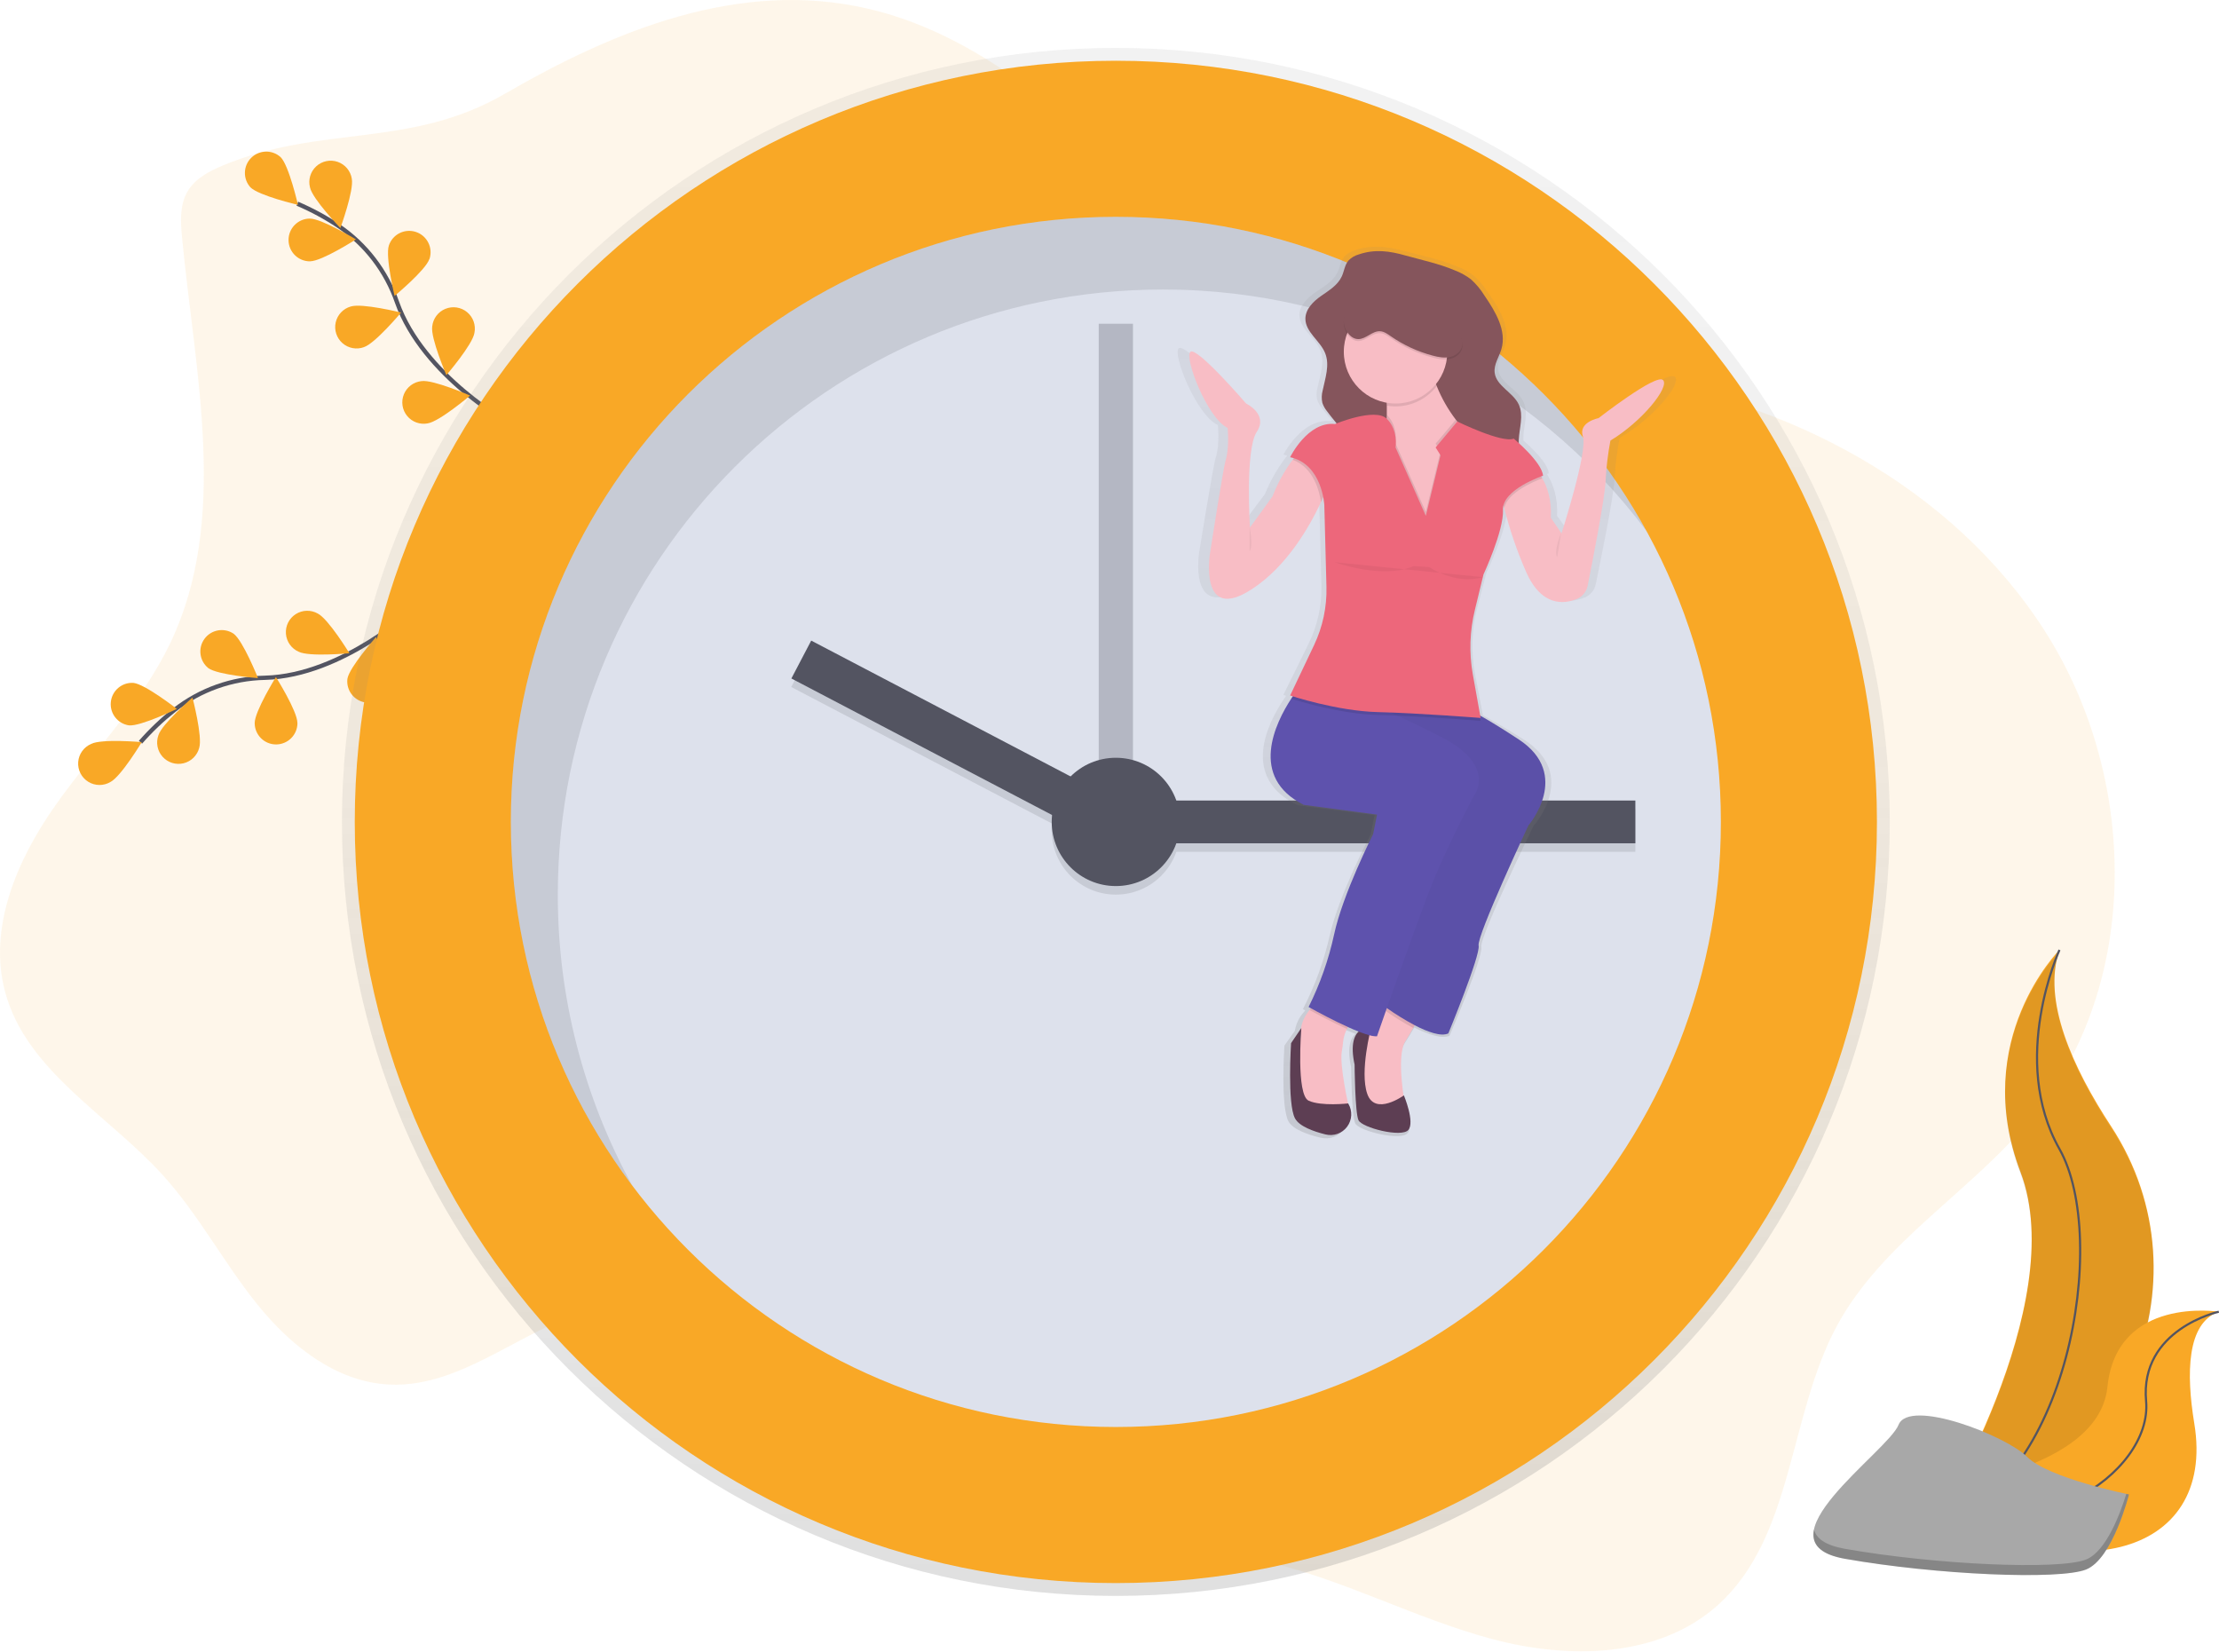
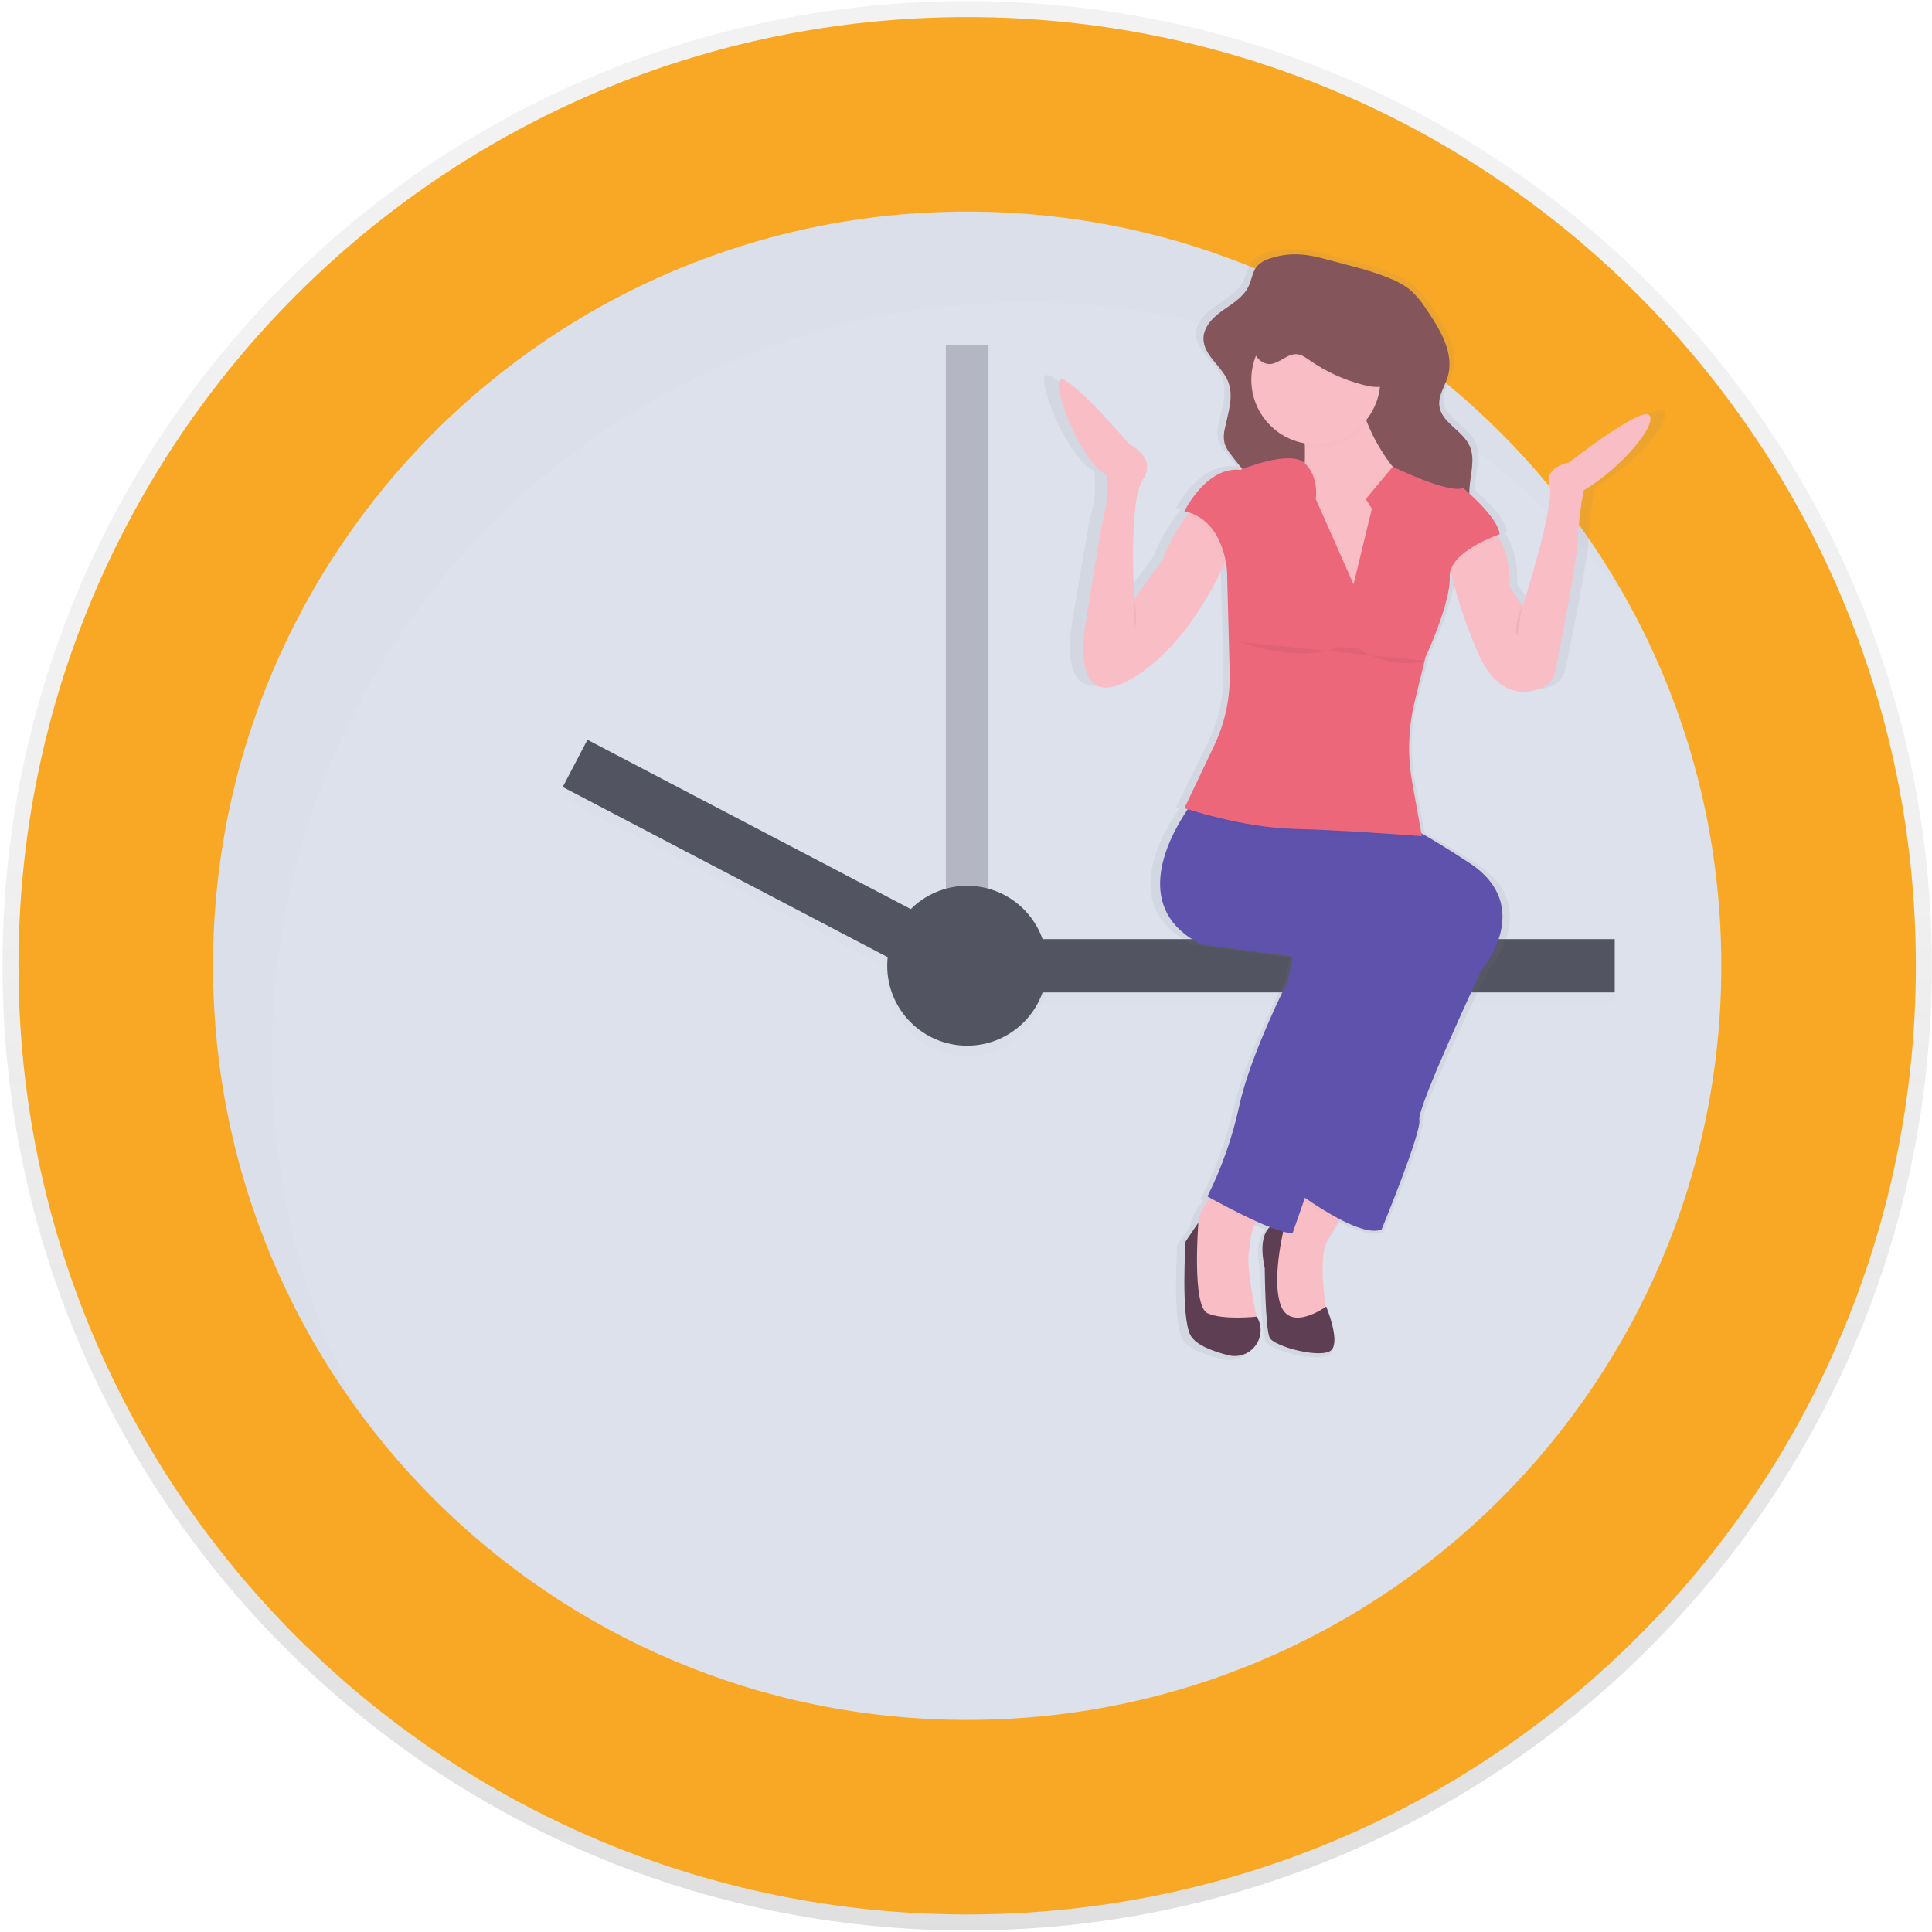
- <svg xmlns="http://www.w3.org/2000/svg" xmlns:xlink="http://www.w3.org/1999/xlink" id="2b8e3008-3352-469a-8231-8c916447ef06" data-name="Layer 1" width="1037.94" height="772.29" viewBox="0 0 1037.94 772.29">
-   <defs>
-     <linearGradient id="60672ce7-bfbc-4a60-a482-eb57e060a9c7" x1="521.94" y1="746.41" x2="521.94" y2="22.41" gradientUnits="userSpaceOnUse">
-       <stop offset="0" stop-color="gray" stop-opacity="0.25" />
-       <stop offset="0.54" stop-color="gray" stop-opacity="0.12" />
-       <stop offset="1" stop-color="gray" stop-opacity="0.1" />
-     </linearGradient>
-     <linearGradient id="b310ffb6-9937-4369-8bc9-4e3f67e27eb9" x1="748.44" y1="596.28" x2="748.44" y2="179.26" xlink:href="#60672ce7-bfbc-4a60-a482-eb57e060a9c7" />
-   </defs>
-   <path d="M185.48,141.19c-6.46,2.68-13.09,6.12-16.64,12.15-3.76,6.37-3.31,14.28-2.61,21.65,6.1,63.92,22.17,131.9-5.58,189.8-13.47,28.09-36,50.6-53.92,76.11s-31.45,57.36-23.13,87.37c10.16,36.67,48.08,57,73.64,85.22,16.73,18.45,28.46,40.87,44.07,60.28s37,36.51,61.92,37.65c35.84,1.65,65-29.3,100.14-36.47,36-7.34,72.25,11.34,101.44,33.7s55.74,49.45,89.75,63.41c37.56,15.43,79.9,13.07,119.44,22.34,36,8.45,69.14,26.42,104.88,36s77.63,9,105.32-15.47c36.09-32,33.25-89,56.3-131.33,21.41-39.33,63.32-62.81,91.53-97.58,50.76-62.58,49.1-158.23,6-226.29s-121.17-109.27-201-120c-36-4.83-73.07-4.17-107.68-15.16C636.71,195.17,581.58,89.83,487,67.91,426.88,54,368.41,78.09,317.2,107.74,272.75,133.48,231.74,122,185.48,141.19Z" transform="translate(-81.08 -63.86)" fill="#f9a826" opacity="0.1" />
-   <path d="M275.76,347.69S241.63,379.9,205,380.86a71.09,71.09,0,0,0-42.37,15.07A119.57,119.57,0,0,0,146.79,411" transform="translate(-81.08 -63.86)" fill="none" stroke="#535461" stroke-miterlimit="10" stroke-width="2" />
-   <path d="M123.69,411.79c4.92-2.5,23.7-.84,23.7-.84s-9.74,16.15-14.66,18.65a10,10,0,1,1-9-17.81Z" transform="translate(-81.08 -63.86)" fill="#f9a826" />
-   <path d="M143.46,383.24c5.49.58,20.35,12.18,20.35,12.18s-17,8.26-22.44,7.69a10,10,0,0,1,2.09-19.87Z" transform="translate(-81.08 -63.86)" fill="#f9a826" />
-   <path d="M190.34,360.23c4.44,3.27,11.42,20.79,11.42,20.79s-18.81-1.43-23.25-4.69a10,10,0,0,1,11.83-16.1Z" transform="translate(-81.08 -63.86)" fill="#f9a826" />
-   <path d="M229.73,350.82c4.93,2.47,14.77,18.56,14.77,18.56s-18.78,1.77-23.71-.7a10,10,0,1,1,8.94-17.86Z" transform="translate(-81.08 -63.86)" fill="#f9a826" />
-   <path d="M174.26,413.63c1.64-5.27-3.16-23.51-3.16-23.51s-14.28,12.32-15.92,17.59a10,10,0,1,0,19.08,5.92Z" transform="translate(-81.08 -63.86)" fill="#f9a826" />
-   <path d="M220.19,402c0-5.52-10.05-21.48-10.05-21.48s-9.94,16-9.93,21.54a10,10,0,0,0,20-.06Z" transform="translate(-81.08 -63.86)" fill="#f9a826" />
-   <path d="M263.28,384.64c.92-5.44-6.28-22.87-6.28-22.87s-12.51,14.12-13.42,19.56a10,10,0,0,0,19.7,3.32Z" transform="translate(-81.08 -63.86)" fill="#f9a826" />
-   <path d="M320.11,262.39S279,239.81,266.78,205.22a71.09,71.09,0,0,0-27.37-35.69,119.57,119.57,0,0,0-19.24-10.4" transform="translate(-81.08 -63.86)" fill="none" stroke="#535461" stroke-miterlimit="10" stroke-width="2" />
-   <path d="M212.37,137.38c3.89,3.91,8.08,22.3,8.08,22.3s-18.36-4.3-22.25-8.22a10,10,0,0,1,14.17-14.08Z" transform="translate(-81.08 -63.86)" fill="#f9a826" />
-   <path d="M245.62,147.41c1.14,5.4-5.33,23.11-5.33,23.11s-13.07-13.59-14.21-19a10,10,0,1,1,19.55-4.12Z" transform="translate(-81.08 -63.86)" fill="#f9a826" />
-   <path d="M281.92,185c-1.74,5.23-16.27,17.26-16.27,17.26s-4.42-18.33-2.68-23.57a10,10,0,0,1,19,6.31Z" transform="translate(-81.08 -63.86)" fill="#f9a826" />
-   <path d="M303,219.55c-.83,5.45-13.12,19.76-13.12,19.76s-7.46-17.32-6.63-22.77a10,10,0,1,1,19.75,3Z" transform="translate(-81.08 -63.86)" fill="#f9a826" />
-   <path d="M226.16,186.07c5.52-.06,21.4-10.24,21.4-10.24s-16.11-9.8-21.63-9.74a10,10,0,1,0,.23,20Z" transform="translate(-81.08 -63.86)" fill="#f9a826" />
-   <path d="M251.32,226.21c5.24-1.71,17.35-16.17,17.35-16.17s-18.31-4.53-23.55-2.82a10,10,0,1,0,6.2,19Z" transform="translate(-81.08 -63.86)" fill="#f9a826" />
-   <path d="M281.12,261.87c5.46-.8,19.84-13,19.84-13s-17.28-7.56-22.73-6.76a10,10,0,1,0,2.9,19.77Z" transform="translate(-81.08 -63.86)" fill="#f9a826" />
-   <circle cx="521.94" cy="384.41" r="362" fill="url(#60672ce7-bfbc-4a60-a482-eb57e060a9c7)" />
-   <circle cx="521.94" cy="384.41" r="356" fill="#f9a826" />
-   <circle cx="521.94" cy="384.41" r="283" fill="#dde1ec" />
-   <rect x="513.94" y="151.41" width="16" height="250" fill="#535461" opacity="0.3" />
+ <svg xmlns="http://www.w3.org/2000/svg" width="725" height="725" viewBox="0 0 725 725" fill="none">
+   <path d="M362.94 724.41C562.867 724.41 724.94 562.337 724.94 362.41C724.94 162.483 562.867 0.41 362.94 0.41C163.013 0.41 0.94 162.483 0.94 362.41C0.94 562.337 163.013 724.41 362.94 724.41Z" fill="url(#paint0_linear_400_767)" />
+   <path d="M362.94 718.41C559.553 718.41 718.94 559.023 718.94 362.41C718.94 165.797 559.553 6.41 362.94 6.41C166.327 6.41 6.94 165.797 6.94 362.41C6.94 559.023 166.327 718.41 362.94 718.41Z" fill="#F9A826" />
+   <path d="M362.94 645.41C519.237 645.41 645.94 518.706 645.94 362.41C645.94 206.113 519.237 79.41 362.94 79.41C206.643 79.41 79.94 206.113 79.94 362.41C79.94 518.706 206.643 645.41 362.94 645.41Z" fill="#DDE1EC" />
+   <path opacity="0.3" d="M370.94 129.41H354.94V379.41H370.94V129.41Z" fill="#535461" />
  <g opacity="0.1">
-     <rect x="538.94" y="378.41" width="226" height="20" />
-     <rect x="516.95" y="333.31" width="20" height="160.52" transform="translate(-164.99 624.63) rotate(-62.36)" />
-     <circle cx="521.94" cy="388.41" r="30" />
+     <path opacity="0.1" d="M605.94 356.41H379.94V376.41H605.94V356.41Z" fill="black" />
+     <path opacity="0.1" d="M220.382 281.584L211.104 299.302L353.305 373.769L362.583 356.052L220.382 281.584Z" fill="black" />
+     <path opacity="0.1" d="M362.94 396.41C379.509 396.41 392.94 382.979 392.94 366.41C392.94 349.842 379.509 336.41 362.94 336.41C346.372 336.41 332.94 349.842 332.94 366.41C332.94 382.979 346.372 396.41 362.94 396.41Z" fill="black" />
  </g>
-   <rect x="538.94" y="374.41" width="226" height="20" fill="#535461" />
-   <rect x="446.69" y="399.57" width="160.52" height="20" transform="translate(169.1 -261.59) rotate(27.64)" fill="#535461" />
-   <circle cx="521.94" cy="384.41" r="30" fill="#535461" />
+   <path d="M605.94 352.41H379.94V372.41H605.94V352.41Z" fill="#535461" />
+   <path d="M362.649 352.075L220.447 277.607L211.169 295.325L353.37 369.792L362.649 352.075Z" fill="#535461" />
+   <path d="M362.94 392.41C379.508 392.41 392.94 378.978 392.94 362.41C392.94 345.841 379.508 332.41 362.94 332.41C346.371 332.41 332.94 345.841 332.94 362.41C332.94 378.978 346.371 392.41 362.94 392.41Z" fill="#535461" />
  <g opacity="0.1">
-     <path d="M342,482.27c0-156.3,126.7-283,283-283A282.56,282.56,0,0,1,851.16,312.11C803,224.59,710,165.27,603,165.27c-156.3,0-283,126.7-283,283a281.74,281.74,0,0,0,56.87,170.16A281.71,281.71,0,0,1,342,482.27Z" transform="translate(-81.08 -63.86)" />
+     <path opacity="0.1" d="M101.92 396.41C101.92 240.11 228.62 113.41 384.92 113.41C428.79 113.371 472.066 123.548 511.32 143.133C550.575 162.719 584.73 191.176 611.08 226.25C562.92 138.73 469.92 79.41 362.92 79.41C206.62 79.41 79.92 206.11 79.92 362.41C79.828 423.812 99.798 483.562 136.79 532.57C113.849 490.858 101.853 444.014 101.92 396.41V396.41Z" fill="black" />
  </g>
-   <path d="M864.5,240.09c-3.36-3.23-31.64,18-31.64,18s-10.07,1.84-7.67,8.75-10.55,45.61-10.55,45.61l-5.27-7.37c.51-8.65-1.87-14.78-4.19-18.6-.19-.31-.38-.61-.57-.89l.92-.32c-.35-4.72-7.9-11.91-11.91-15.43,0-.51,0-1,0-1.52.25-5.64,2.51-11.59,0-16.7-2.84-5.83-11.15-8.76-11.85-15.16-.42-3.82,2.16-7.27,3.3-10.95,2.72-8.8-2.93-17.78-8.33-25.36a35.47,35.47,0,0,0-6.61-7.62,32.08,32.08,0,0,0-7.94-4.24c-7.91-3.2-16-4.81-24.16-7-7.83-2.08-15.05-3.07-23-.46a11.31,11.31,0,0,0-5,2.87c-1.89,2.12-2.14,5.14-3.38,7.67-2,4.07-6.31,6.5-10.12,9.11s-7.63,6.19-7.65,10.69c0,6.39,7.3,10.41,9.74,16.36,2.28,5.54,0,11.71-1.27,17.55a11.79,11.79,0,0,0-.15,5.79,12.44,12.44,0,0,0,2.24,3.9c1.51,2,3.13,3.86,4.74,5.76l-.74.29c-13.42-1.38-22.05,15.66-22.05,15.66.62.13,1.21.28,1.79.45l-.57.74a72.75,72.75,0,0,0-9.85,17.23l-11,14.74s-2.4-36.86,3.36-45.15-5.27-13.36-5.27-13.36-24-26.72-27.33-24.42,8.15,31.33,18.22,35.94c0,0,1,9.21-1,15.2-1.21,3.79-7.67,43.77-7.67,43.77s-5.75,33.63,20.62,17c17.13-10.78,28.2-29.34,33.84-41q.59-1.23,1.11-2.35a28.15,28.15,0,0,1,.53,3.75l1,38.53a58.48,58.48,0,0,1-6.06,27.52L681.36,388.9l1.31.4-.79,1.14c-7.74,11.39-20.9,37,6.19,50.05l36,4.61-1.92,9.21s-14.86,28.1-19.18,47.45a142.19,142.19,0,0,1-12.47,34.09l1.11.59c-.23.26-.47.53-.7.81a17.38,17.38,0,0,0-4.16,8.72l-4.88,6.92s-1.92,28.56,1.92,35.48c2.1,3.78,9.07,6.18,15,7.58,8.8,2.09,15.9-7,11.23-14.49l-.06-.1h-.09c-1-4.65-4.06-19.08-3.06-24.56.28-1.56.54-3.11.67-4.69a16.58,16.58,0,0,1,1.86-5.93c.16-.31.33-.61.5-.91l.52.22c1.61.69,3.2,1.34,4.71,1.91-2.34,2.13-4,6.54-2,15.61,0,0,.19,22.69,1.92,26.26s21.09,8.29,24.45,4.61-2.16-16.36-2.16-16.36l-.17.12c-1.11-7.35-2.48-20.51.89-25.69,1.36-2.09,2.68-4.25,3.86-6.27l.73-1.25h0c6.26,3.12,12.88,5.47,16.5,3.84,0,0,15.82-36.86,14.86-41.46s24.45-56.67,24.45-56.67,21.57-24-4.79-40.54c-8.37-5.27-14.47-8.81-18.9-11.2L771,379a70.92,70.92,0,0,1,1-30.66L776,333.08h0l.33-1.3s10.07-20.73,9.59-30.41a7,7,0,0,1,.25-2.23c.11.46.23.94.36,1.44a185.88,185.88,0,0,0,10.42,29.36c7.65,17.26,19,15.89,25.22,13.44a8.61,8.61,0,0,0,5.31-6.22c2.24-10.74,8.39-40.83,8.78-49.14a139.79,139.79,0,0,1,2.4-19.35C854.44,259.44,867.86,243.32,864.5,240.09Z" transform="translate(-81.08 -63.86)" fill="url(#b310ffb6-9937-4369-8bc9-4e3f67e27eb9)" />
-   <path d="M747.11,535.31s-2.11,4.23-5,9.31c-1.13,2-2.39,4.15-3.68,6.22-4.57,7.31,0,30.6,0,30.6l-10,1.37-10-5-1.83-16.9V548.55L728,535.8l5-5.52Z" transform="translate(-81.08 -63.86)" fill="#f8bdc5" />
+   <path d="M624.42 154.23C621.06 151 592.78 172.23 592.78 172.23C592.78 172.23 582.71 174.07 585.11 180.98C587.51 187.89 574.56 226.59 574.56 226.59L569.29 219.22C569.8 210.57 567.42 204.44 565.1 200.62C564.91 200.31 564.72 200.01 564.53 199.73L565.45 199.41C565.1 194.69 557.55 187.5 553.54 183.98C553.54 183.47 553.54 182.98 553.54 182.46C553.79 176.82 556.05 170.87 553.54 165.76C550.7 159.93 542.39 157 541.69 150.6C541.27 146.78 543.85 143.33 544.99 139.65C547.71 130.85 542.06 121.87 536.66 114.29C534.831 111.448 532.605 108.882 530.05 106.67C527.616 104.891 524.943 103.463 522.11 102.43C514.2 99.23 506.11 97.62 497.95 95.43C490.12 93.35 482.9 92.36 474.95 94.97C473.063 95.479 471.341 96.468 469.95 97.84C468.06 99.96 467.81 102.98 466.57 105.51C464.57 109.58 460.26 112.01 456.45 114.62C452.64 117.23 448.82 120.81 448.8 125.31C448.8 131.7 456.1 135.72 458.54 141.67C460.82 147.21 458.54 153.38 457.27 159.22C456.739 161.108 456.688 163.098 457.12 165.01C457.624 166.435 458.383 167.757 459.36 168.91C460.87 170.91 462.49 172.77 464.1 174.67L463.36 174.96C449.94 173.58 441.31 190.62 441.31 190.62C441.93 190.75 442.52 190.9 443.1 191.07L442.53 191.81C438.475 197.076 435.161 202.874 432.68 209.04L421.68 223.78C421.68 223.78 419.28 186.92 425.04 178.63C430.8 170.34 419.77 165.27 419.77 165.27C419.77 165.27 395.77 138.55 392.44 140.85C389.11 143.15 400.59 172.18 410.66 176.79C410.66 176.79 411.66 186 409.66 191.99C408.45 195.78 401.99 235.76 401.99 235.76C401.99 235.76 396.24 269.39 422.61 252.76C439.74 241.98 450.81 223.42 456.45 211.76C456.843 210.94 457.213 210.157 457.56 209.41C457.821 210.647 457.998 211.9 458.09 213.16L459.09 251.69C459.343 261.22 457.263 270.668 453.03 279.21L441.28 303.04L442.59 303.44L441.8 304.58C434.06 315.97 420.9 341.58 447.99 354.63L483.99 359.24L482.07 368.45C482.07 368.45 467.21 396.55 462.89 415.9C460.207 427.75 456.016 439.206 450.42 449.99L451.53 450.58C451.3 450.84 451.06 451.11 450.83 451.39C448.647 453.845 447.205 456.869 446.67 460.11L441.79 467.03C441.79 467.03 439.87 495.59 443.71 502.51C445.81 506.29 452.78 508.69 458.71 510.09C467.51 512.18 474.61 503.09 469.94 495.6L469.88 495.5H469.79C468.79 490.85 465.73 476.42 466.73 470.94C467.01 469.38 467.27 467.83 467.4 466.25C467.641 464.174 468.272 462.162 469.26 460.32C469.42 460.01 469.59 459.71 469.76 459.41L470.28 459.63C471.89 460.32 473.48 460.97 474.99 461.54C472.65 463.67 470.99 468.08 472.99 477.15C472.99 477.15 473.18 499.84 474.91 503.41C476.64 506.98 496 511.7 499.36 508.02C502.72 504.34 497.2 491.66 497.2 491.66L497.03 491.78C495.92 484.43 494.55 471.27 497.92 466.09C499.28 464 500.6 461.84 501.78 459.82L502.51 458.57C508.77 461.69 515.39 464.04 519.01 462.41C519.01 462.41 534.83 425.55 533.87 420.95C532.91 416.35 558.32 364.28 558.32 364.28C558.32 364.28 579.89 340.28 553.53 323.74C545.16 318.47 539.06 314.93 534.63 312.54L530.92 293.14C529.013 282.97 529.354 272.505 531.92 262.48L535.92 247.22L536.25 245.92C536.25 245.92 546.32 225.19 545.84 215.51C545.803 214.758 545.887 214.005 546.09 213.28C546.2 213.74 546.32 214.22 546.45 214.72C549.096 224.781 552.581 234.602 556.87 244.08C564.52 261.34 575.87 259.97 582.09 257.52C583.421 257.005 584.604 256.167 585.531 255.081C586.458 253.995 587.1 252.696 587.4 251.3C589.64 240.56 595.79 210.47 596.18 202.16C596.529 195.662 597.331 189.196 598.58 182.81C614.36 173.58 627.78 157.46 624.42 154.23Z" fill="url(#paint1_linear_400_767)" />
+   <path d="M507.03 449.45C507.03 449.45 504.92 453.68 502.03 458.76C500.9 460.76 499.64 462.91 498.35 464.98C493.78 472.29 498.35 495.58 498.35 495.58L488.35 496.95L478.35 491.95L476.52 475.05V462.69L487.92 449.94L492.92 444.42L507.03 449.45Z" fill="#F8BDC5" />
  <g opacity="0.1">
-     <path d="M747.11,535.31s-2.11,4.23-5,9.31a123.85,123.85,0,0,1-12.78-7.86l-.88-.62-.47-.34,5-5.52Z" transform="translate(-81.08 -63.86)" />
+     <path opacity="0.1" d="M507.03 449.45C507.03 449.45 504.92 453.68 502.03 458.76C497.615 456.401 493.347 453.776 489.25 450.9L488.37 450.28L487.9 449.94L492.9 444.42L507.03 449.45Z" fill="black" />
  </g>
-   <path d="M796,449.89s-24.21,51.61-23.29,56.18-14.16,41.11-14.16,41.11c-3.44,1.62-9.76-.71-15.72-3.8a123.23,123.23,0,0,1-13-8l-.88-.62-.53-.38,39.74-110.08L733,398.51l-2.6-1.91L714.68,385l48,8.68s1.67-.21,10.5,4.73c4.24,2.37,10.13,5.92,18.27,11.26C816.54,426.14,796,449.89,796,449.89Z" transform="translate(-81.08 -63.86)" fill="#5e52ad" />
+   <path d="M555.92 364.03C555.92 364.03 531.71 415.64 532.63 420.21C533.55 424.78 518.47 461.32 518.47 461.32C515.03 462.94 508.71 460.61 502.75 457.52C498.256 455.125 493.914 452.453 489.75 449.52L488.87 448.9L488.34 448.52L528.08 338.44L492.92 312.65L490.32 310.74L474.6 299.14L522.6 307.82C522.6 307.82 524.27 307.61 533.1 312.55C537.34 314.92 543.23 318.47 551.37 323.81C576.46 340.28 555.92 364.03 555.92 364.03Z" fill="#5E52AD" />
  <g opacity="0.03">
-     <path d="M796,449.89s-24.21,51.61-23.29,56.18-14.16,41.11-14.16,41.11c-3.44,1.62-9.76-.71-15.72-3.8a123.23,123.23,0,0,1-13-8l-.88-.62-.53-.38,39.74-110.08L733,398.51l-2.6-1.91L714.68,385l48,8.68s1.67-.21,10.5,4.73c4.24,2.37,10.13,5.92,18.27,11.26C816.54,426.14,796,449.89,796,449.89Z" transform="translate(-81.08 -63.86)" />
+     <path opacity="0.03" d="M555.92 364.03C555.92 364.03 531.71 415.64 532.63 420.21C533.55 424.78 518.47 461.32 518.47 461.32C515.03 462.94 508.71 460.61 502.75 457.52C498.256 455.125 493.914 452.453 489.75 449.52L488.87 448.9L488.34 448.52L528.08 338.44L492.92 312.65L490.32 310.74L474.6 299.14L522.6 307.82C522.6 307.82 524.27 307.61 533.1 312.55C537.34 314.92 543.23 318.47 551.37 323.81C576.46 340.28 555.92 364.03 555.92 364.03Z" fill="black" />
  </g>
-   <path d="M722.45,544.44s-11.88-1.83-7.76,17.36c0,0,.18,22.5,1.83,26s20.1,8.22,23.29,4.57-2.06-16.21-2.06-16.21-13.47,9.82-17.13-.69S722.45,544.44,722.45,544.44Z" transform="translate(-81.08 -63.86)" fill="#5d3e53" />
-   <path d="M714.22,540.79a14.4,14.4,0,0,0-3.11,4.32,16.92,16.92,0,0,0-1.77,5.88c-.12,1.56-.37,3.11-.63,4.65-1.14,6.51,3.23,25.8,3.23,25.8l-17.36,2.74-6.39-6.85-1.37-15.07a54.61,54.61,0,0,0,2.74-16c0-3.93,2-7.44,4-10a27.5,27.5,0,0,1,4.63-4.59S717.88,537.59,714.22,540.79Z" transform="translate(-81.08 -63.86)" fill="#f8bdc5" />
+   <path d="M482.37 458.58C482.37 458.58 470.49 456.75 474.61 475.94C474.61 475.94 474.79 498.44 476.44 501.94C478.09 505.44 496.54 510.16 499.73 506.51C502.92 502.86 497.67 490.3 497.67 490.3C497.67 490.3 484.2 500.12 480.54 489.61C476.88 479.1 482.37 458.58 482.37 458.58Z" fill="#5D3E53" />
+   <path d="M474.14 454.93C472.844 456.164 471.789 457.629 471.03 459.25C470.087 461.086 469.487 463.079 469.26 465.13C469.14 466.69 468.89 468.24 468.63 469.78C467.49 476.29 471.86 495.58 471.86 495.58L454.5 498.32L448.11 491.47L446.74 476.4C448.446 471.233 449.369 465.84 449.48 460.4C449.48 456.47 451.48 452.96 453.48 450.4C454.836 448.692 456.39 447.151 458.11 445.81C458.11 445.81 477.8 451.73 474.14 454.93Z" fill="#F8BDC5" />
  <g opacity="0.1">
-     <path d="M714.22,540.79a14.4,14.4,0,0,0-3.11,4.32c-7.11-3.21-14.58-7.26-17.3-8.76l-.21-.11a27.5,27.5,0,0,1,4.63-4.59S717.88,537.59,714.22,540.79Z" transform="translate(-81.08 -63.86)" />
+     <path opacity="0.1" d="M474.14 454.93C472.844 456.164 471.789 457.629 471.03 459.25C463.92 456.04 456.45 451.99 453.73 450.49L453.52 450.38C454.876 448.672 456.43 447.131 458.15 445.79C458.15 445.79 477.8 451.73 474.14 454.93Z" fill="black" />
  </g>
-   <path d="M770.41,436.19S759,457.66,751.68,475.47c-4.8,11.7-14.72,39.56-21,57.3l-.92,2.62c-2.76,7.85-4.6,13.16-4.6,13.16a11.89,11.89,0,0,1-3.59-.53c-1.08-.29-2.29-.68-3.58-1.16l-1.45-.55c-1.44-.56-3-1.21-4.49-1.89-7.26-3.24-15-7.46-17.81-9l-1.06-.59A144.48,144.48,0,0,0,705.09,501c4.11-19.18,18.27-47,18.27-47l1.83-9.14-34.26-4.57c-25.81-12.9-13.27-38.33-5.9-49.62A66.66,66.66,0,0,1,689.1,385L716.51,391s4.32,1.38,13.92,5.63l4.41,2c5.38,2.47,12,5.65,20,9.73C781.82,422,770.41,436.19,770.41,436.19Z" transform="translate(-81.08 -63.86)" fill="#5e52ad" />
-   <path d="M711.77,580.07a9.7,9.7,0,0,1-10.7,14.36c-5.61-1.39-12.26-3.77-14.26-7.52-3.65-6.85-1.83-35.17-1.83-35.17l4.8-7.08s-2.51,31.29,3.43,34,18.5,1.27,18.5,1.27Z" transform="translate(-81.08 -63.86)" fill="#5d3e53" />
-   <path d="M716.63,182.86a10.68,10.68,0,0,0-4.8,2.85c-1.8,2.1-2,5.1-3.22,7.61-1.9,4-6,6.45-9.64,9s-7.27,6.14-7.29,10.6c0,6.34,7,10.32,9.28,16.21,2.17,5.5,0,11.61-1.21,17.4a12.15,12.15,0,0,0-.14,5.74,12.47,12.47,0,0,0,2.14,3.87c4.41,6,9.89,11.32,12.84,18.15,2.24,5.19,2.86,10.92,3.45,16.55.85,8.1,1.7,16.35.16,24.35a2.46,2.46,0,0,0,0,1.47,2.28,2.28,0,0,0,1.17,1,24,24,0,0,0,32.49-12c2-4.53,2.77-10,6.73-12.94a3.37,3.37,0,0,1,1.61-.73,4.71,4.71,0,0,1,2.6.87c5.14,2.78,11.37,2.86,17.1,1.72,3.46-.69,7-1.92,9.29-4.62,4.51-5.36,2-13.37,2.3-20.36.24-5.59,2.39-11.49,0-16.55-2.7-5.78-10.63-8.68-11.29-15-.4-3.78,2.06-7.21,3.15-10.85,2.59-8.73-2.79-17.63-7.93-25.14a34.81,34.81,0,0,0-6.29-7.55,30.19,30.19,0,0,0-7.56-4.2c-7.53-3.17-15.21-4.77-23-6.93C731.11,181.25,724.24,180.26,716.63,182.86Z" transform="translate(-81.08 -63.86)" fill="#85555c" />
-   <path d="M754.88,313.32H728.38V270.38a80,80,0,0,0,1.38-12.5c0-1.41,0-2.85,0-4.3-.25-5.12-1.31-10.23-4.09-13.35-7.31-8.22,23.75-6.85,23.75-6.85a77.31,77.31,0,0,0,3.7,11.06,67.25,67.25,0,0,0,8.9,15.67,36.26,36.26,0,0,0,12.07,10.27C792.33,279.52,754.88,313.32,754.88,313.32Z" transform="translate(-81.08 -63.86)" fill="#f8bdc5" />
+   <path d="M530.33 350.33C530.33 350.33 518.92 371.8 511.6 389.61C506.8 401.31 496.88 429.17 490.6 446.91L489.68 449.53C486.92 457.38 485.08 462.69 485.08 462.69C483.863 462.698 482.652 462.519 481.49 462.16C480.41 461.87 479.2 461.48 477.91 461L476.46 460.45C475.02 459.89 473.46 459.24 471.97 458.56C464.71 455.32 456.97 451.1 454.16 449.56L453.1 448.97C458.46 438.232 462.46 426.868 465.01 415.14C469.12 395.96 483.28 368.14 483.28 368.14L485.11 359L450.85 354.43C425.04 341.53 437.58 316.1 444.95 304.81C446.207 302.85 447.565 300.958 449.02 299.14L476.43 305.14C476.43 305.14 480.75 306.52 490.35 310.77L494.76 312.77C500.14 315.24 506.76 318.42 514.76 322.5C541.74 336.14 530.33 350.33 530.33 350.33Z" fill="#5E52AD" />
+   <path d="M471.69 494.21C472.668 495.857 473.136 497.756 473.036 499.669C472.935 501.581 472.271 503.421 471.127 504.957C469.983 506.493 468.409 507.655 466.606 508.298C464.802 508.941 462.848 509.036 460.99 508.57C455.38 507.18 448.73 504.8 446.73 501.05C443.08 494.2 444.9 465.88 444.9 465.88L449.7 458.8C449.7 458.8 447.19 490.09 453.13 492.8C459.07 495.51 471.63 494.07 471.63 494.07L471.69 494.21Z" fill="#5D3E53" />
+   <path d="M476.55 97C474.726 97.508 473.069 98.491 471.75 99.85C469.95 101.95 469.75 104.95 468.53 107.46C466.63 111.46 462.53 113.91 458.89 116.46C455.25 119.01 451.62 122.6 451.6 127.06C451.6 133.4 458.6 137.38 460.88 143.27C463.05 148.77 460.88 154.88 459.67 160.67C459.166 162.545 459.118 164.513 459.53 166.41C460.007 167.817 460.732 169.128 461.67 170.28C466.08 176.28 471.56 181.6 474.51 188.43C476.75 193.62 477.37 199.35 477.96 204.98C478.81 213.08 479.66 221.33 478.12 229.33C477.97 229.808 477.97 230.321 478.12 230.8C478.382 231.259 478.796 231.612 479.29 231.8C482.2 233.214 485.366 234.025 488.597 234.184C491.828 234.343 495.058 233.847 498.093 232.726C501.128 231.605 503.905 229.883 506.257 227.661C508.609 225.44 510.488 222.766 511.78 219.8C513.78 215.27 514.55 209.8 518.51 206.86C518.972 206.478 519.528 206.226 520.12 206.13C521.054 206.156 521.959 206.458 522.72 207C527.86 209.78 534.09 209.86 539.82 208.72C543.28 208.03 546.82 206.8 549.11 204.1C553.62 198.74 551.11 190.73 551.41 183.74C551.65 178.15 553.8 172.25 551.41 167.19C548.71 161.41 540.78 158.51 540.12 152.19C539.72 148.41 542.18 144.98 543.27 141.34C545.86 132.61 540.48 123.71 535.34 116.2C533.611 113.398 531.493 110.856 529.05 108.65C526.745 106.894 524.199 105.48 521.49 104.45C513.96 101.28 506.28 99.68 498.49 97.52C491.03 95.39 484.16 94.4 476.55 97Z" fill="#85555C" />
+   <path d="M514.8 227.46H488.3V184.52C489.087 180.396 489.549 176.216 489.68 172.02C489.68 170.61 489.68 169.17 489.68 167.72C489.43 162.6 488.37 157.49 485.59 154.37C478.28 146.15 509.34 147.52 509.34 147.52C510.293 151.295 511.53 154.992 513.04 158.58C515.29 164.179 518.284 169.45 521.94 174.25C525.157 178.521 529.279 182.028 534.01 184.52C552.25 193.66 514.8 227.46 514.8 227.46Z" fill="#F8BDC5" />
  <g opacity="0.1">
-     <path d="M753.09,244.44a24.25,24.25,0,0,1-23.36,9.14c-.25-5.12-1.31-10.23-4.09-13.35-7.31-8.22,23.75-6.85,23.75-6.85A77.31,77.31,0,0,0,753.09,244.44Z" transform="translate(-81.08 -63.86)" />
+     <path opacity="0.1" d="M513.01 158.58C510.32 162.088 506.721 164.794 502.604 166.405C498.487 168.016 494.007 168.471 489.65 167.72C489.4 162.6 488.34 157.49 485.56 154.37C478.25 146.15 509.31 147.52 509.31 147.52C510.263 151.295 511.5 154.992 513.01 158.58V158.58Z" fill="black" />
  </g>
-   <circle cx="652.78" cy="164.51" r="24.21" fill="#f8bdc5" />
-   <path d="M834.35,269.93a143.91,143.91,0,0,0-2.28,19.18c-.37,8.23-6.23,38.07-8.37,48.72a8.45,8.45,0,0,1-5.06,6.17c-5.94,2.43-16.74,3.79-24-13.32a189.36,189.36,0,0,1-9.93-29.1,78.65,78.65,0,0,1-2-10.18l16-8.68a19.71,19.71,0,0,1,3.78,4.85c2.21,3.79,4.48,9.87,4,18.44l5,7.31s12.33-38.37,10-45.22,7.31-8.68,7.31-8.68,26.95-21,30.15-17.81S849.42,260.79,834.35,269.93Z" transform="translate(-81.08 -63.86)" fill="#f8bdc5" />
-   <path d="M703.26,288.2a108,108,0,0,1-4.3,10.5c-5.38,11.57-15.92,30-32.24,40.66-25.12,16.44-19.64-16.9-19.64-16.9s6.15-39.64,7.31-43.39c1.83-5.94.91-15.07.91-15.07-9.59-4.57-20.55-33.34-17.36-35.63s26,24.21,26,24.21,10.51,5,5,13.25-3.2,44.76-3.2,44.76L676.31,296a72.9,72.9,0,0,1,9.39-17.08c2-2.73,3.4-4.38,3.4-4.38Z" transform="translate(-81.08 -63.86)" fill="#f8bdc5" />
+   <path d="M493.78 166.72C507.151 166.72 517.99 155.881 517.99 142.51C517.99 129.139 507.151 118.3 493.78 118.3C480.409 118.3 469.57 129.139 469.57 142.51C469.57 155.881 480.409 166.72 493.78 166.72Z" fill="#F8BDC5" />
+   <path d="M594.27 184.07C593.081 190.405 592.319 196.813 591.99 203.25C591.62 211.48 585.76 241.32 583.62 251.97C583.35 253.336 582.747 254.613 581.864 255.69C580.981 256.766 579.846 257.608 578.56 258.14C572.62 260.57 561.82 261.93 554.56 244.82C550.467 235.405 547.146 225.673 544.63 215.72C543.74 212.374 543.072 208.974 542.63 205.54L558.63 196.86C560.136 198.269 561.411 199.906 562.41 201.71C564.62 205.5 566.89 211.58 566.41 220.15L571.41 227.46C571.41 227.46 583.74 189.09 581.41 182.24C579.08 175.39 588.72 173.56 588.72 173.56C588.72 173.56 615.67 152.56 618.87 155.75C622.07 158.94 609.34 174.93 594.27 184.07Z" fill="#F8BDC5" />
+   <path d="M463.18 202.34C461.931 205.913 460.496 209.418 458.88 212.84C453.5 224.41 442.96 242.84 426.64 253.5C401.52 269.94 407 236.6 407 236.6C407 236.6 413.15 196.96 414.31 193.21C416.14 187.27 415.22 178.14 415.22 178.14C405.63 173.57 394.67 144.8 397.86 142.51C401.05 140.22 423.86 166.72 423.86 166.72C423.86 166.72 434.37 171.72 428.86 179.97C423.35 188.22 425.66 224.73 425.66 224.73L436.23 210.14C438.581 204.052 441.739 198.307 445.62 193.06C447.62 190.33 449.02 188.68 449.02 188.68L463.18 202.34Z" fill="#F8BDC5" />
  <g opacity="0.1">
-     <path d="M802.5,287.57c-3.36,1.24-16.37,6.49-17.81,14a78.65,78.65,0,0,1-2-10.18l16-8.68A19.71,19.71,0,0,1,802.5,287.57Z" transform="translate(-81.08 -63.86)" />
+     <path opacity="0.1" d="M562.42 201.71C559.06 202.95 546.05 208.2 544.61 215.71C543.72 212.364 543.052 208.964 542.61 205.53L558.61 196.85C560.127 198.26 561.413 199.9 562.42 201.71Z" fill="black" />
  </g>
  <g opacity="0.1">
-     <path d="M703.26,288.2a108,108,0,0,1-4.3,10.5c-.62-4.52-3.17-16.08-13.26-19.81,2-2.73,3.4-4.38,3.4-4.38Z" transform="translate(-81.08 -63.86)" />
+     <path opacity="0.1" d="M463.18 202.34C461.932 205.913 460.496 209.418 458.88 212.84C458.26 208.32 455.71 196.76 445.62 193.03C447.62 190.3 449.02 188.65 449.02 188.65L463.18 202.34Z" fill="black" />
  </g>
  <g opacity="0.1">
-     <path d="M754.88,313.32H728.38V270.38a80,80,0,0,0,1.38-12.5c5.45,5.26,4.1,13.41,4.1,13.41l14.16,32L754.88,275l-2.28-3.65,9.4-11.18a36.26,36.26,0,0,0,12.07,10.27C792.33,279.52,754.88,313.32,754.88,313.32Z" transform="translate(-81.08 -63.86)" />
+     <path opacity="0.1" d="M514.8 227.46H488.3V184.52C489.087 180.396 489.549 176.216 489.68 172.02C495.13 177.28 493.78 185.43 493.78 185.43L507.94 217.43L514.8 189.14L512.52 185.49L521.92 174.31C525.137 178.581 529.258 182.089 533.99 184.58C552.25 193.66 514.8 227.46 514.8 227.46Z" fill="black" />
  </g>
  <g opacity="0.1">
-     <path d="M773.6,401s-20.76-1.65-38.77-2.43l-1.81-.08c-2.56-.1-5-.18-7.39-.24-17.48-.42-37.25-6.53-40.61-7.6A66.66,66.66,0,0,1,689.1,385L716.51,391s4.32,1.38,13.92,5.63L714.68,385l48,8.68s1.67-.21,10.5,4.73Z" transform="translate(-81.08 -63.86)" />
+     <path opacity="0.1" d="M533.52 315.14C533.52 315.14 512.76 313.49 494.75 312.71L492.94 312.63C490.38 312.53 487.94 312.45 485.55 312.39C468.07 311.97 448.3 305.86 444.94 304.79C446.2 302.837 447.562 300.951 449.02 299.14L476.43 305.14C476.43 305.14 480.75 306.52 490.35 310.77L474.6 299.14L522.6 307.82C522.6 307.82 524.27 307.61 533.1 312.55L533.52 315.14Z" fill="black" />
  </g>
-   <path d="M754.88,276.78l-2.28-3.65L762.74,261s20.91,10.25,26.39,8c0,0,13.25,11,13.7,17.36,0,0-19.18,6.39-18.73,16S775,332.5,775,332.5l-4,16.42a73.09,73.09,0,0,0-1,30.4l3.65,20.33s-28.78-2.28-48-2.74-41.11-7.76-41.11-7.76l11.21-23.59a60,60,0,0,0,5.78-27.28l-1-38.19s-.91-19.18-16-22.38c0,0,8.22-16.9,21-15.53,0,0,18.62-7.77,24.15-2.52s4.17,13.48,4.17,13.48l14.16,32Z" transform="translate(-81.08 -63.86)" fill="#ed677b" />
+   <path d="M514.8 190.92L512.52 187.27L522.66 175.14C522.66 175.14 543.57 185.39 549.05 183.14C549.05 183.14 562.3 194.14 562.75 200.5C562.75 200.5 543.57 206.89 544.02 216.5C544.47 226.11 534.92 246.64 534.92 246.64L530.92 263.06C528.459 273.011 528.118 283.369 529.92 293.46L533.57 313.79C533.57 313.79 504.79 311.51 485.57 311.05C466.35 310.59 444.46 303.29 444.46 303.29L455.67 279.7C459.713 271.187 461.693 261.841 461.45 252.42L460.45 214.23C460.45 214.23 459.54 195.05 444.45 191.85C444.45 191.85 452.67 174.95 465.45 176.32C465.45 176.32 484.07 168.55 489.6 173.8C495.13 179.05 493.77 187.28 493.77 187.28L507.93 219.28L514.8 190.92Z" fill="#ED677B" />
  <g opacity="0.1">
-     <path d="M716.39,223.38c3.67,0,6.55-3.89,10.22-3.69,1.9.1,3.53,1.31,5.1,2.4a62.25,62.25,0,0,0,19.51,9c2.71.72,5.58,1.26,8.3.6s5.27-2.8,5.58-5.59a9.53,9.53,0,0,0-.48-3.63,44.87,44.87,0,0,0-19.54-25.79c-3.8-2.33-8.44-4.11-12.65-2.65-3.8,1.31-6.25,4.87-9,7.8a34.2,34.2,0,0,1-7,5.68c-2,1.21-5,2-6.15,4.22C708.11,215.87,711.52,223.34,716.39,223.38Z" transform="translate(-81.08 -63.86)" />
+     <path opacity="0.1" d="M476.31 137.52C479.98 137.52 482.86 133.63 486.53 133.83C488.43 133.93 490.06 135.14 491.63 136.23C497.563 140.338 504.164 143.383 511.14 145.23C513.85 145.95 516.72 146.49 519.44 145.83C522.16 145.17 524.71 143.03 525.02 140.24C525.096 139.01 524.933 137.778 524.54 136.61C521.461 125.882 514.494 116.687 505 110.82C501.2 108.49 496.56 106.71 492.35 108.17C488.55 109.48 486.1 113.04 483.35 115.97C481.278 118.164 478.924 120.074 476.35 121.65C474.35 122.86 471.35 123.65 470.2 125.87C468.03 130.01 471.44 137.48 476.31 137.52Z" fill="black" />
  </g>
-   <path d="M716.39,222.47c3.67,0,6.55-3.89,10.22-3.69,1.9.1,3.53,1.31,5.1,2.4a62.25,62.25,0,0,0,19.51,9c2.71.72,5.58,1.26,8.3.6s5.27-2.8,5.58-5.59a9.53,9.53,0,0,0-.48-3.63,44.87,44.87,0,0,0-19.54-25.79c-3.8-2.33-8.44-4.11-12.65-2.65-3.8,1.31-6.25,4.87-9,7.8a34.2,34.2,0,0,1-7,5.68c-2,1.21-5,2-6.15,4.22C708.11,215,711.52,222.42,716.39,222.47Z" transform="translate(-81.08 -63.86)" fill="#85555c" />
-   <path d="M705.32,326.79s22.38,8.22,37,1.83l7.31.46s12.15,8.52,25,4.71" transform="translate(-81.08 -63.86)" opacity="0.05" />
-   <path d="M811.29,313.09s-3.65,8.68-1.83,11.42" transform="translate(-81.08 -63.86)" opacity="0.05" />
-   <path d="M665.58,310.35s1.83,8.68,0,11.42" transform="translate(-81.08 -63.86)" opacity="0.05" />
-   <path d="M1044.4,508.14s-41.84,41.84-18.22,103.92S985.7,777.38,985.7,777.38s.69-.1,2-.32c85.93-15.17,128.62-113.44,80.84-186.45C1050.73,563.46,1036.15,531.62,1044.4,508.14Z" transform="translate(-81.08 -63.86)" fill="#f9a826" />
-   <path d="M1044.4,508.84s-41.84,41.84-18.22,103.92S985.7,778.07,985.7,778.07s.69-.1,2-.32c85.93-15.17,128.62-113.44,80.84-186.45C1050.73,564.16,1036.15,532.32,1044.4,508.84Z" transform="translate(-81.08 -63.86)" opacity="0.1" />
-   <path d="M1044.4,508.14s-23.62,51.28,0,93.12,4,159.25-58.71,176.12" transform="translate(-81.08 -63.86)" fill="none" stroke="#535461" stroke-miterlimit="10" />
-   <path d="M1118.92,677.36s-47.74-7.6-52.09,35.18S975,761.25,975,761.25l1.64,1.09c72.2,47.4,141.23,30.19,130.82-32.75C1103.62,706.2,1103.94,682.7,1118.92,677.36Z" transform="translate(-81.08 -63.86)" fill="#f9a826" />
-   <path d="M1118.92,677.36s-37.06,8.13-34,41.83-55,74.09-109.88,42.07" transform="translate(-81.08 -63.86)" fill="none" stroke="#535461" stroke-miterlimit="10" />
-   <path d="M1076.92,762.81s-37.6-7.52-47.63-17.55-55.15-27.57-60.16-15-67.68,55.15-25.07,62.67,100.27,10,112.8,5S1076.92,762.81,1076.92,762.81Z" transform="translate(-81.08 -63.86)" fill="#a8a8a8" />
-   <path d="M944.06,788.24c42.62,7.52,100.27,10,112.8,5,9.55-3.82,16.18-22.16,18.8-30.7l1.25.26s-7.52,30.08-20.05,35.09-70.19,2.51-112.8-5c-12.3-2.17-15.82-7.27-14.49-13.72C930.61,783.38,934.9,786.62,944.06,788.24Z" transform="translate(-81.08 -63.86)" opacity="0.2" />
+   <path d="M476.31 136.61C479.98 136.61 482.86 132.72 486.53 132.92C488.43 133.02 490.06 134.23 491.63 135.32C497.563 139.428 504.164 142.473 511.14 144.32C513.85 145.04 516.72 145.58 519.44 144.92C522.16 144.26 524.71 142.12 525.02 139.33C525.096 138.1 524.933 136.868 524.54 135.7C521.461 124.972 514.494 115.777 505 109.91C501.2 107.58 496.56 105.8 492.35 107.26C488.55 108.57 486.1 112.13 483.35 115.06C481.278 117.254 478.924 119.164 476.35 120.74C474.35 121.95 471.35 122.74 470.2 124.96C468.03 129.14 471.44 136.56 476.31 136.61Z" fill="#85555C" />
+   <path opacity="0.05" d="M465.24 240.93C465.24 240.93 487.62 249.15 502.24 242.76L509.55 243.22C509.55 243.22 521.7 251.74 534.55 247.93" fill="black" />
+   <path opacity="0.05" d="M571.21 227.23C571.21 227.23 567.56 235.91 569.38 238.65Z" fill="black" />
+   <path opacity="0.05" d="M425.5 224.49C425.5 224.49 427.33 233.17 425.5 235.91Z" fill="black" />
+   <defs>
+     <linearGradient id="paint0_linear_400_767" x1="362.94" y1="724.41" x2="362.94" y2="0.41" gradientUnits="userSpaceOnUse">
+       <stop stop-color="#808080" stop-opacity="0.25" />
+       <stop offset="0.54" stop-color="#808080" stop-opacity="0.12" />
+       <stop offset="1" stop-color="#808080" stop-opacity="0.1" />
+     </linearGradient>
+     <linearGradient id="paint1_linear_400_767" x1="174844" y1="248739" x2="174844" y2="74843.8" gradientUnits="userSpaceOnUse">
+       <stop stop-color="#808080" stop-opacity="0.25" />
+       <stop offset="0.54" stop-color="#808080" stop-opacity="0.12" />
+       <stop offset="1" stop-color="#808080" stop-opacity="0.1" />
+     </linearGradient>
+   </defs>
</svg>
